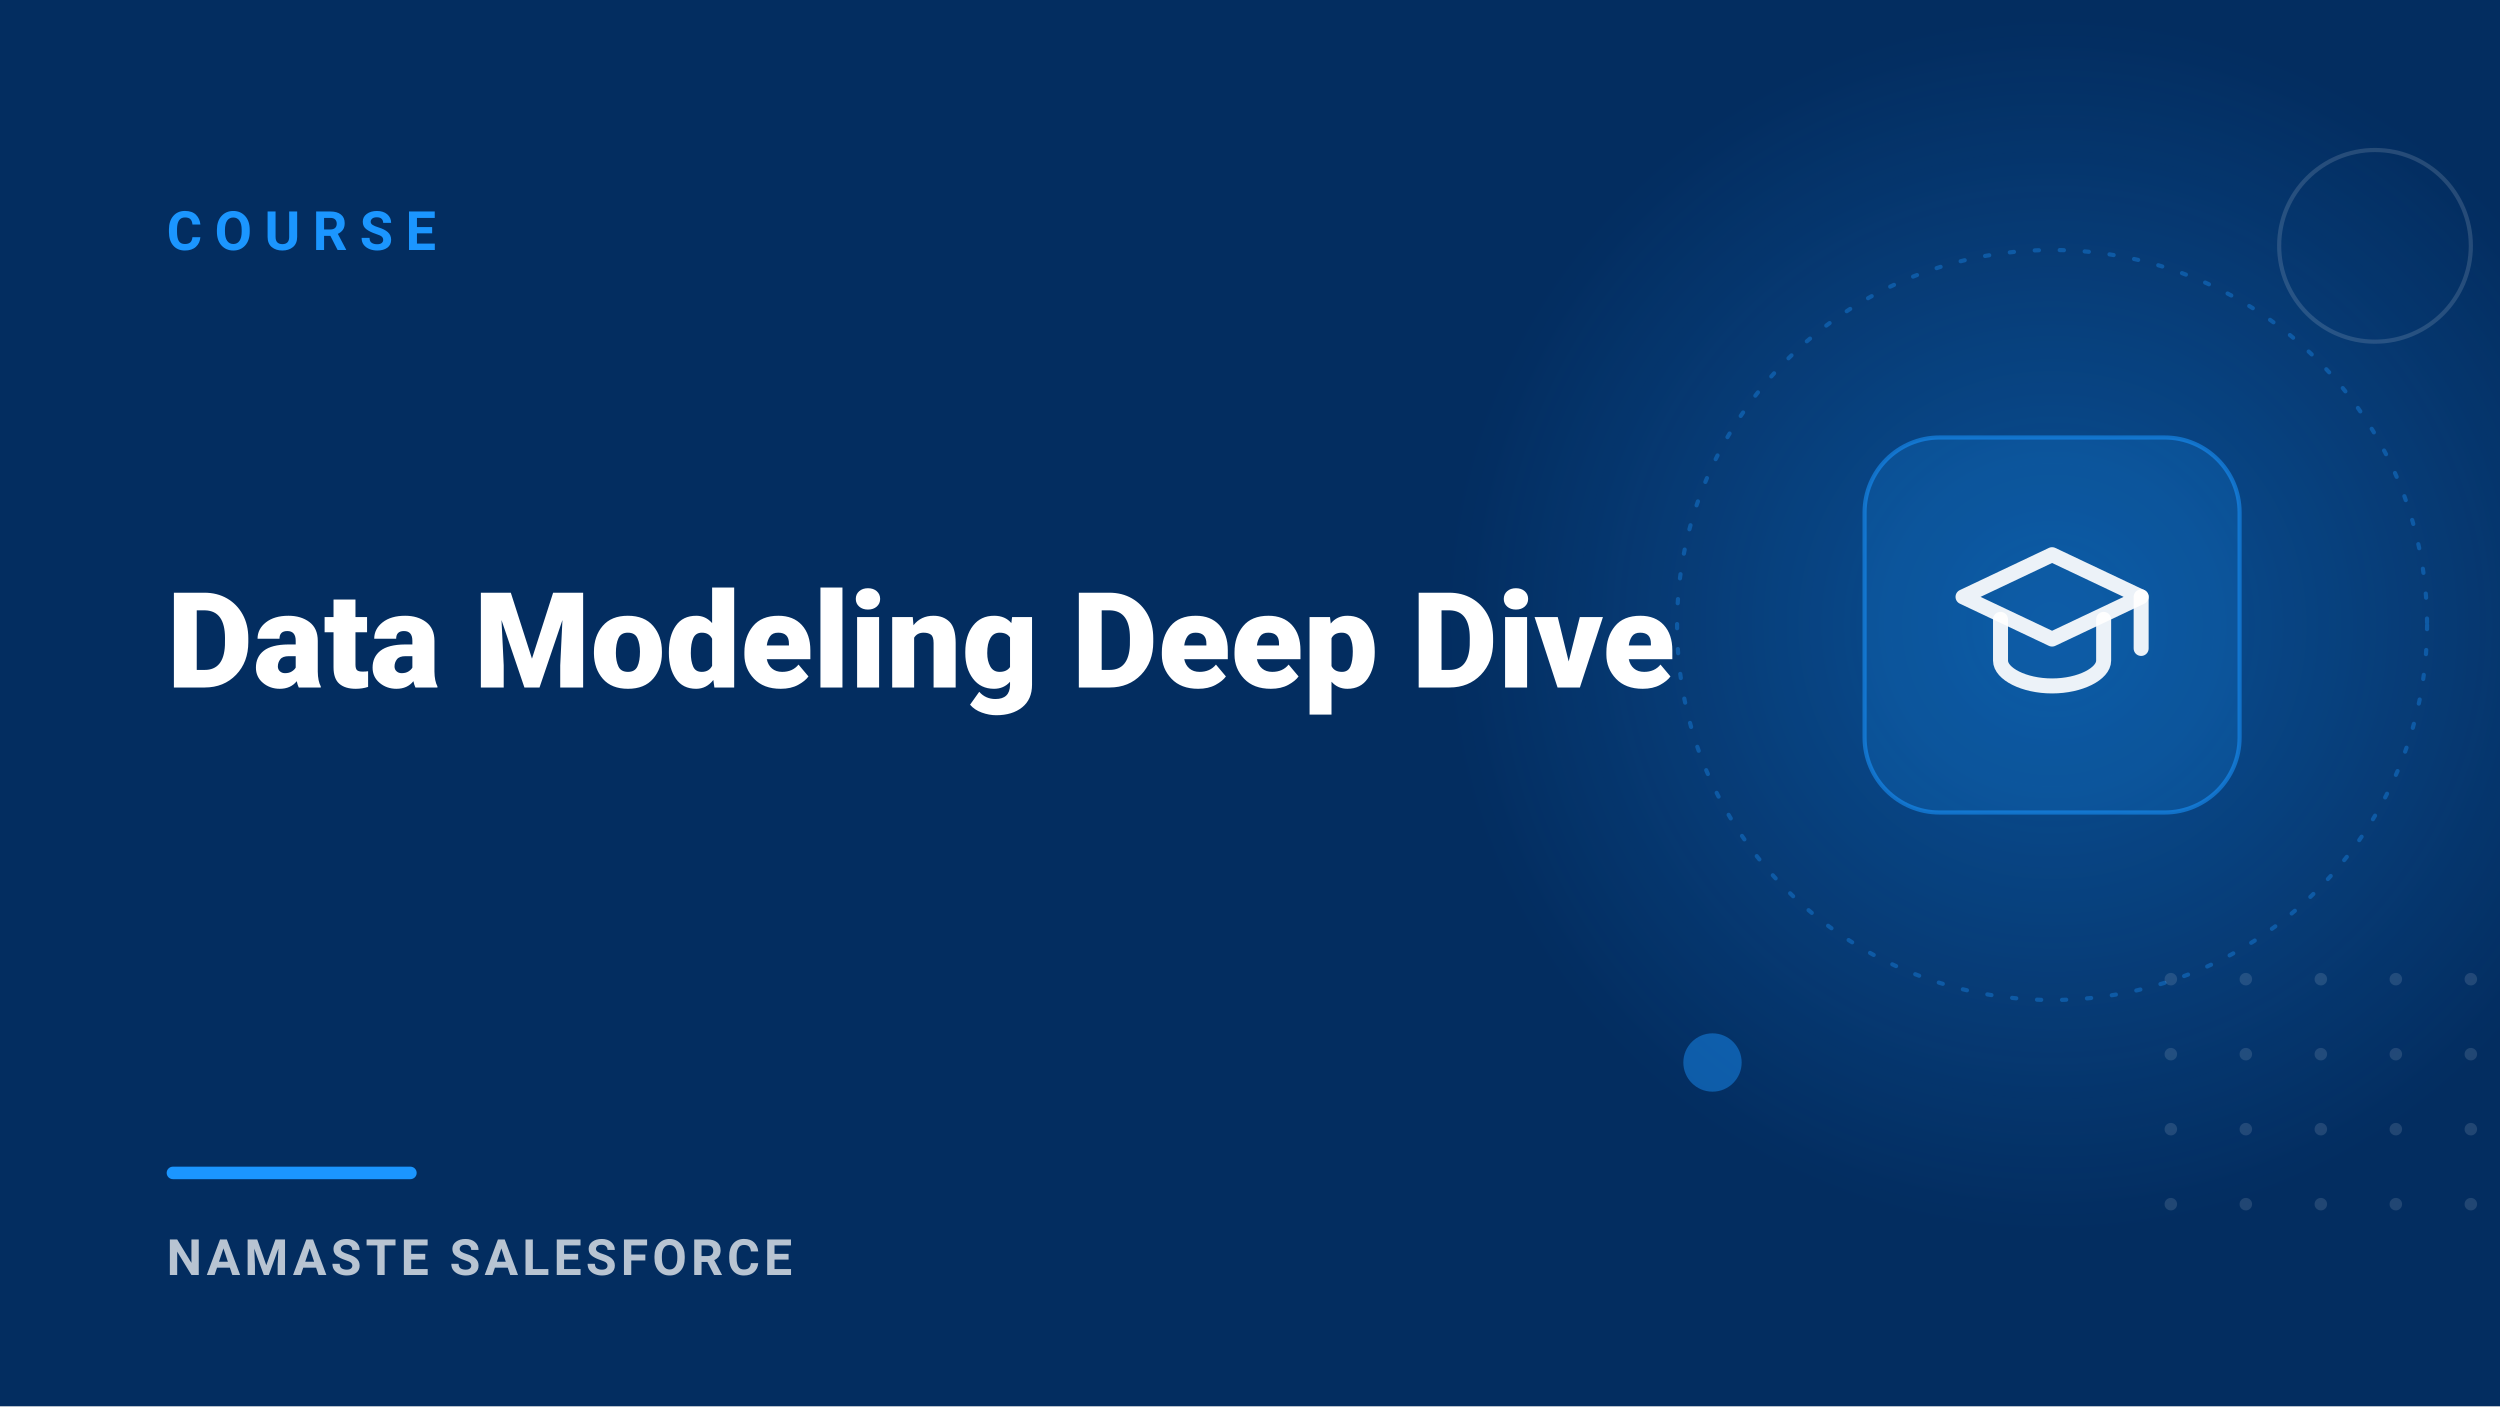
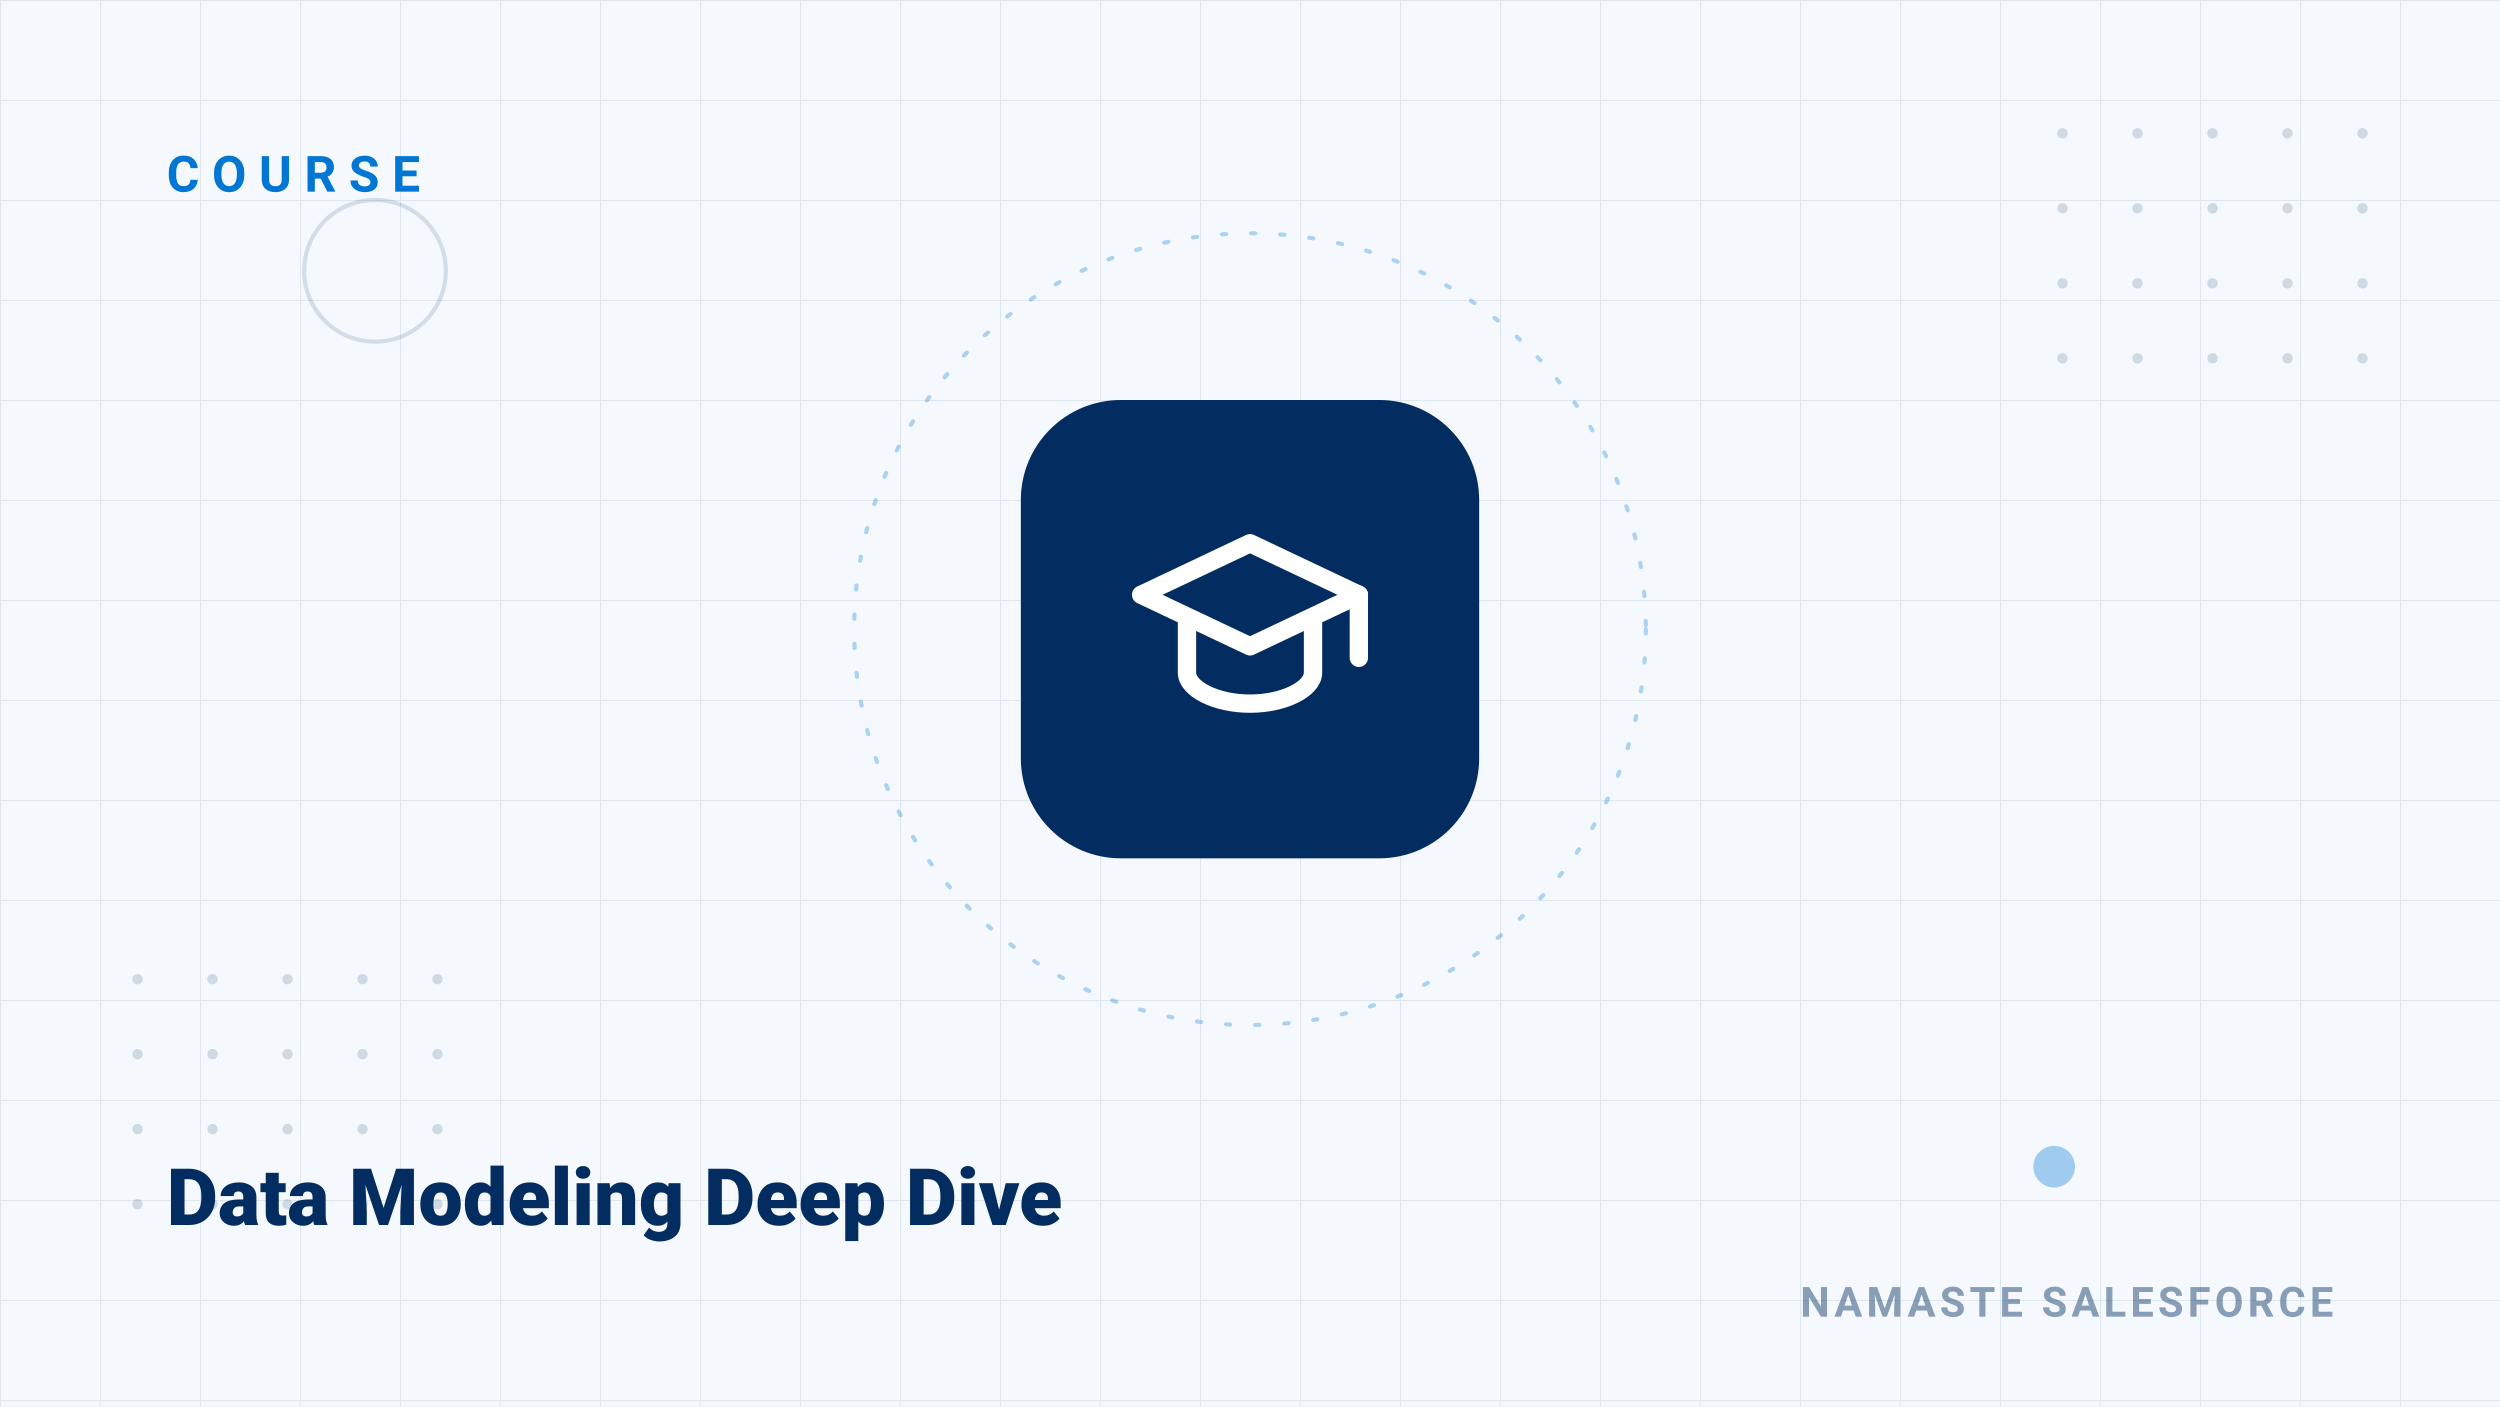
<svg xmlns="http://www.w3.org/2000/svg" viewBox="0 0 1200 675" font-family="Figtree,-apple-system,'Segoe UI',Roboto,sans-serif">
  <defs>
-     <radialGradient id="glow" cx="0.5" cy="0.5" r="0.5">
-       <stop offset="0" stop-color="rgba(27,150,255,0.35)" />
-       <stop offset="1" stop-color="rgba(27,150,255,0)" />
-     </radialGradient>
-     <clipPath id="frame">
-       <rect width="1200" height="675" />
-     </clipPath>
+     <pattern id="lgrid" width="48" height="48" patternUnits="userSpaceOnUse">
+       <path d="M48 0H0v48" fill="none" stroke="rgba(3,45,96,0.09)" />
+     </pattern>
  </defs>
-   <rect width="1200" height="675" fill="#032d60" />
-   <g clip-path="url(#frame)">
-     <circle cx="985" cy="300" r="290" fill="url(#glow)" />
-     <circle cx="985" cy="300" r="180" fill="none" stroke="rgba(27,150,255,0.35)" stroke-width="2" stroke-dasharray="2 10" stroke-linecap="round" />
-     <circle cx="1140" cy="118" r="46" fill="none" stroke="rgba(255,255,255,0.14)" stroke-width="2" />
-     <circle cx="822" cy="510" r="14" fill="rgba(27,150,255,0.45)" />
-     <g fill="rgba(255,255,255,0.12)" transform="translate(1042,470)">
-       <circle cx="0" cy="0" r="3" />
-       <circle cx="0" cy="36" r="3" />
-       <circle cx="0" cy="72" r="3" />
-       <circle cx="0" cy="108" r="3" />
-       <circle cx="36" cy="0" r="3" />
-       <circle cx="36" cy="36" r="3" />
-       <circle cx="36" cy="72" r="3" />
-       <circle cx="36" cy="108" r="3" />
-       <circle cx="72" cy="0" r="3" />
-       <circle cx="72" cy="36" r="3" />
-       <circle cx="72" cy="72" r="3" />
-       <circle cx="72" cy="108" r="3" />
-       <circle cx="108" cy="0" r="3" />
-       <circle cx="108" cy="36" r="3" />
-       <circle cx="108" cy="72" r="3" />
-       <circle cx="108" cy="108" r="3" />
-       <circle cx="144" cy="0" r="3" />
-       <circle cx="144" cy="36" r="3" />
-       <circle cx="144" cy="72" r="3" />
-       <circle cx="144" cy="108" r="3" />
-     </g>
-     <rect x="895" y="210" width="180" height="180" rx="36" fill="rgba(27,150,255,0.16)" stroke="rgba(27,150,255,0.55)" stroke-width="2" />
-     <g transform="translate(931,246) scale(4.5)" fill="none" stroke="rgba(255,255,255,0.92)" stroke-width="1.6" stroke-linecap="round" stroke-linejoin="round">
-       <path d="m2.5 9 9.5-4.5L21.5 9 12 13.5 2.5 9z" />
-       <path d="M6.5 11.4v4.4c0 1.4 2.5 2.7 5.5 2.7s5.5-1.3 5.5-2.7v-4.4M21.5 9v5.5" />
-     </g>
+   <rect width="1200" height="675" fill="#f5f9fd" />
+   <rect width="1200" height="675" fill="url(#lgrid)" />
+   <g fill="rgba(3,45,96,0.16)" transform="translate(990,64)">
+     <circle cx="0" cy="0" r="2.5" />
+     <circle cx="0" cy="36" r="2.5" />
+     <circle cx="0" cy="72" r="2.5" />
+     <circle cx="0" cy="108" r="2.5" />
+     <circle cx="36" cy="0" r="2.5" />
+     <circle cx="36" cy="36" r="2.5" />
+     <circle cx="36" cy="72" r="2.5" />
+     <circle cx="36" cy="108" r="2.5" />
+     <circle cx="72" cy="0" r="2.5" />
+     <circle cx="72" cy="36" r="2.5" />
+     <circle cx="72" cy="72" r="2.5" />
+     <circle cx="72" cy="108" r="2.5" />
+     <circle cx="108" cy="0" r="2.5" />
+     <circle cx="108" cy="36" r="2.5" />
+     <circle cx="108" cy="72" r="2.5" />
+     <circle cx="108" cy="108" r="2.5" />
+     <circle cx="144" cy="0" r="2.5" />
+     <circle cx="144" cy="36" r="2.5" />
+     <circle cx="144" cy="72" r="2.5" />
+     <circle cx="144" cy="108" r="2.5" />
  </g>
-   <text x="80" y="120" font-size="26" font-weight="700" letter-spacing="6" fill="#1b96ff">COURSE</text>
-   <text x="80" y="330" font-size="64" font-weight="800" fill="#ffffff">
+   <g fill="rgba(3,45,96,0.16)" transform="translate(66,470)">
+     <circle cx="0" cy="0" r="2.5" />
+     <circle cx="0" cy="36" r="2.5" />
+     <circle cx="0" cy="72" r="2.5" />
+     <circle cx="0" cy="108" r="2.5" />
+     <circle cx="36" cy="0" r="2.5" />
+     <circle cx="36" cy="36" r="2.5" />
+     <circle cx="36" cy="72" r="2.5" />
+     <circle cx="36" cy="108" r="2.5" />
+     <circle cx="72" cy="0" r="2.5" />
+     <circle cx="72" cy="36" r="2.5" />
+     <circle cx="72" cy="72" r="2.5" />
+     <circle cx="72" cy="108" r="2.5" />
+     <circle cx="108" cy="0" r="2.5" />
+     <circle cx="108" cy="36" r="2.5" />
+     <circle cx="108" cy="72" r="2.5" />
+     <circle cx="108" cy="108" r="2.5" />
+     <circle cx="144" cy="0" r="2.5" />
+     <circle cx="144" cy="36" r="2.5" />
+     <circle cx="144" cy="72" r="2.5" />
+     <circle cx="144" cy="108" r="2.5" />
+   </g>
+   <circle cx="600" cy="302" r="190" fill="none" stroke="rgba(1,118,211,0.30)" stroke-width="2" stroke-dasharray="2 12" stroke-linecap="round" />
+   <circle cx="986" cy="560" r="10" fill="rgba(1,118,211,0.35)" />
+   <circle cx="180" cy="130" r="34" fill="none" stroke="rgba(3,45,96,0.14)" stroke-width="2" />
+   <rect x="490" y="192" width="220" height="220" rx="48" fill="#032d60" />
+   <g transform="translate(534,236) scale(5.5)" fill="none" stroke="#ffffff" stroke-width="1.6" stroke-linecap="round" stroke-linejoin="round">
+     <path d="m2.5 9 9.5-4.5L21.5 9 12 13.5 2.5 9z" />
+     <path d="M6.5 11.4v4.4c0 1.4 2.5 2.7 5.5 2.7s5.5-1.3 5.5-2.7v-4.4M21.5 9v5.5" />
+   </g>
+   <text x="80" y="92" font-size="24" font-weight="700" letter-spacing="6" fill="#0176d3">COURSE</text>
+   <text x="80" y="588" font-size="38" font-weight="800" fill="#032d60">
    <tspan x="80" dy="0">Data Modeling Deep Dive</tspan>
  </text>
-   <rect x="80" y="560" width="120" height="6" rx="3" fill="#1b96ff" />
-   <text x="80" y="612" font-size="24" font-weight="600" letter-spacing="2" fill="rgba(244,246,248,0.75)">NAMASTE SALESFORCE</text>
+   <text x="1120" y="632" font-size="20" font-weight="600" letter-spacing="2" fill="rgba(3,45,96,0.45)" text-anchor="end">NAMASTE SALESFORCE</text>
</svg>
